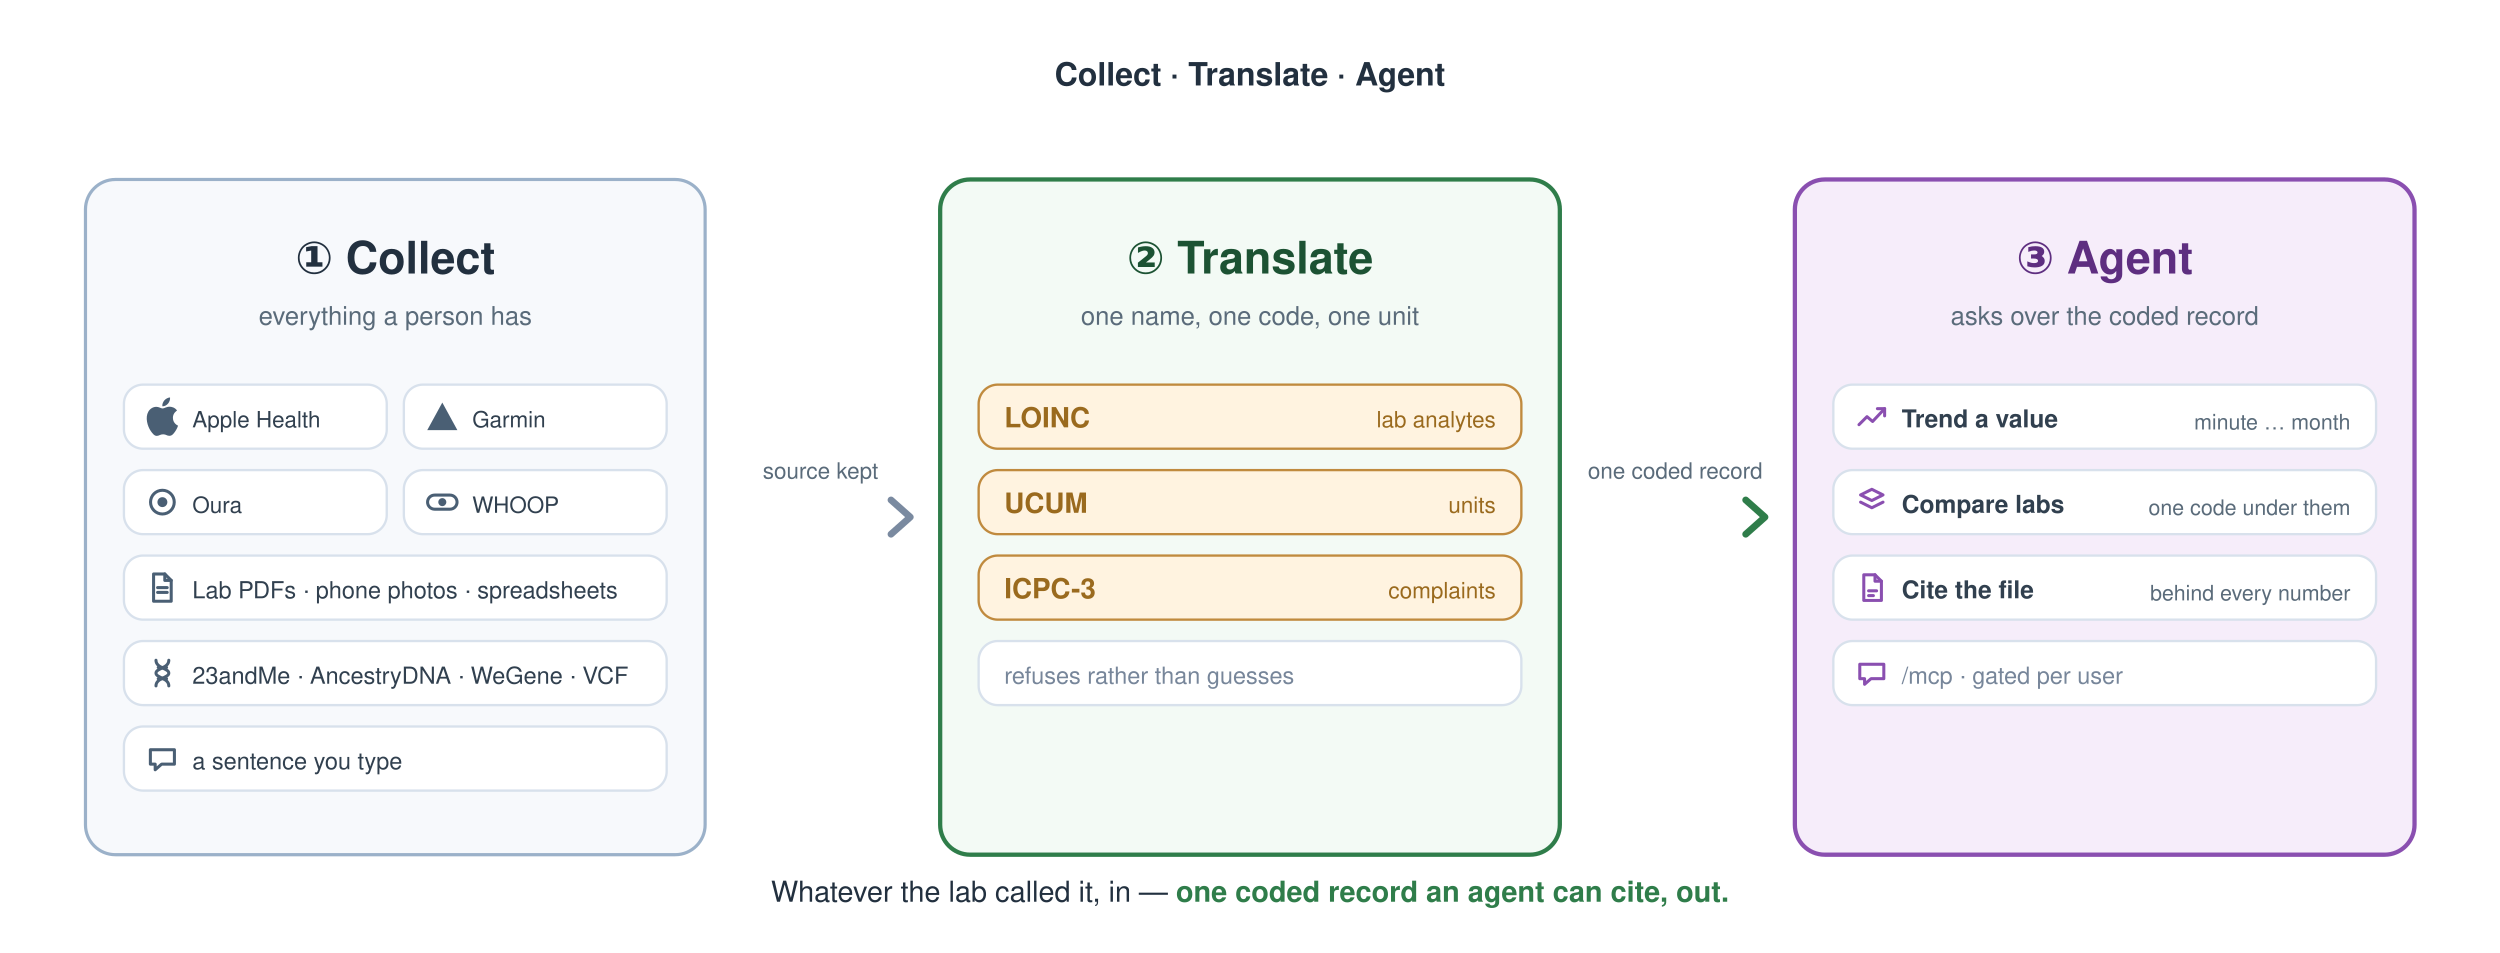
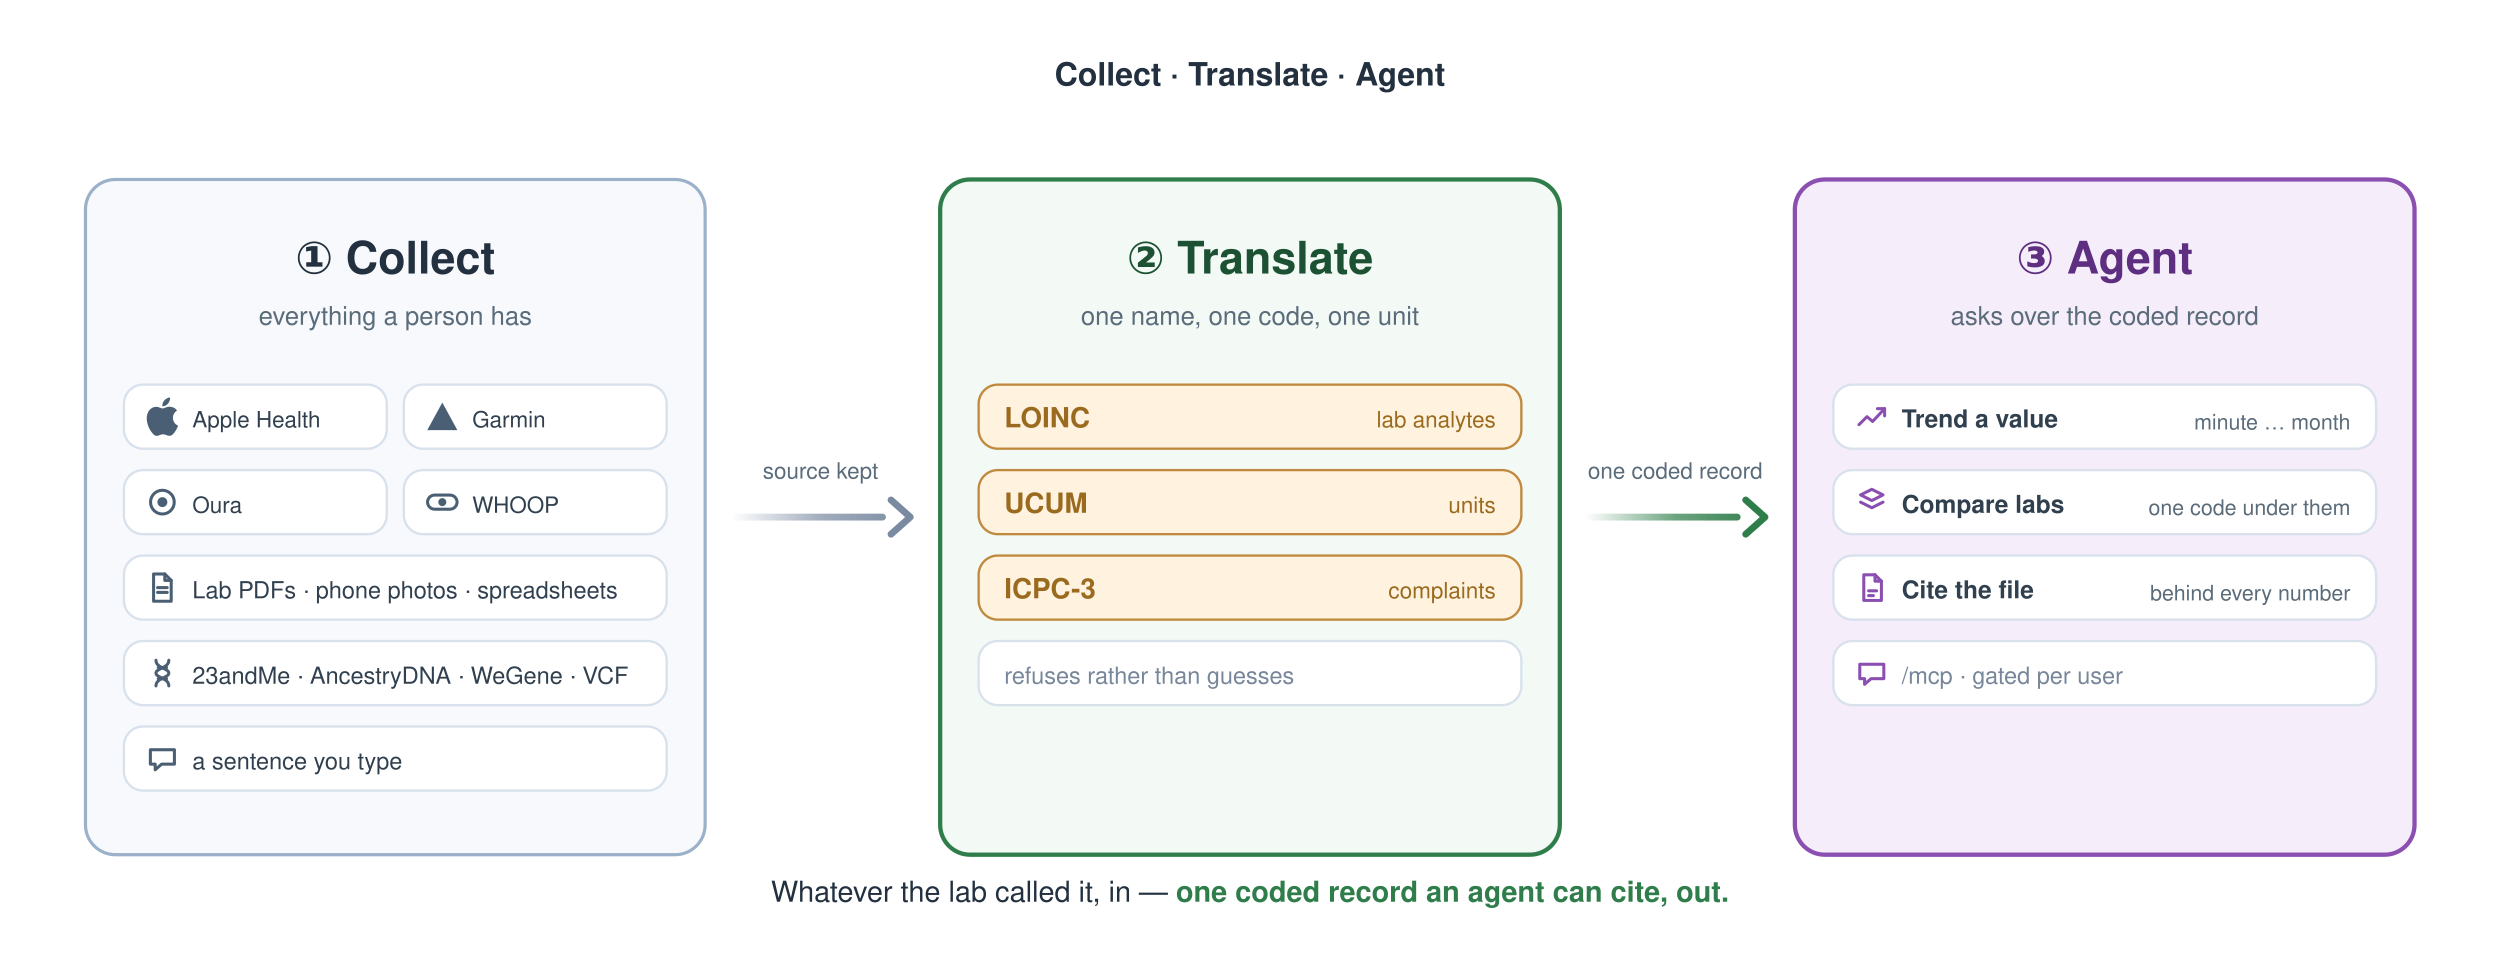
<svg xmlns="http://www.w3.org/2000/svg" viewBox="0 0 1170 446" width="1170" height="446" font-family="Helvetica, Arial, sans-serif" role="img" aria-label="Collect, Translate, Agent: three stages, left to right">
  <rect width="1170" height="446" fill="#ffffff" />
-   <defs>
-     <linearGradient id="grad-raw" x1="0" y1="0" x2="1" y2="0">
-       <stop offset="0" stop-color="#ffffff" stop-opacity="0" />
-       <stop offset="0.45" stop-color="#7a8aa0" stop-opacity="0.85" />
-       <stop offset="1" stop-color="#7a8aa0" />
-     </linearGradient>
-     <linearGradient id="grad-std" x1="0" y1="0" x2="1" y2="0">
-       <stop offset="0" stop-color="#ffffff" stop-opacity="0" />
-       <stop offset="0.45" stop-color="#2f7d4a" stop-opacity="0.85" />
-       <stop offset="1" stop-color="#2f7d4a" />
-     </linearGradient>
-   </defs>
  <text x="585" y="40" text-anchor="middle" font-size="15" font-weight="bold" fill="#22303f">Collect · Translate · Agent</text>
  <rect x="40" y="84" width="290" height="316" rx="14" fill="#f7f9fc" stroke="#9bb1c9" stroke-width="1.5" />
  <text x="185" y="128" text-anchor="middle" font-size="21" font-weight="bold" fill="#22303f">① Collect</text>
  <text x="185" y="152" text-anchor="middle" font-size="12" font-weight="normal" fill="#5a6b7a">everything a person has</text>
  <rect x="58.0" y="180" width="123.0" height="30" rx="9" fill="#ffffff" stroke="#d8e1ec" stroke-width="1.1" />
  <g transform="translate(67.0,186) scale(0.75)" fill="none" stroke="#4a5f74" stroke-width="1.9" stroke-linecap="round" stroke-linejoin="round">
    <path fill="#4a5f74" stroke="none" d="M12.152 6.896c-.948 0-2.415-1.078-3.96-1.04-2.04.027-3.91 1.183-4.961 3.014-2.117 3.675-.546 9.103 1.519 12.09 1.013 1.454 2.208 3.09 3.792 3.039 1.52-.065 2.09-.987 3.935-.987 1.831 0 2.35.987 3.96.948 1.637-.026 2.676-1.48 3.676-2.948 1.156-1.688 1.636-3.325 1.662-3.415-.039-.013-3.182-1.221-3.22-4.857-.026-3.04 2.48-4.494 2.597-4.559-1.429-2.09-3.623-2.324-4.39-2.376-2-.156-3.675 1.09-4.61 1.09zM15.53 3.83c.843-1.012 1.4-2.427 1.245-3.83-1.207.052-2.662.805-3.532 1.818-.78.896-1.454 2.338-1.273 3.714 1.338.104 2.715-.688 3.559-1.701" />
  </g>
  <text x="90.0" y="200" text-anchor="start" font-size="10.5" font-weight="normal" fill="#31404f">Apple Health</text>
  <rect x="189.0" y="180" width="123.0" height="30" rx="9" fill="#ffffff" stroke="#d8e1ec" stroke-width="1.1" />
  <g transform="translate(198.0,186) scale(0.75)" fill="none" stroke="#4a5f74" stroke-width="1.9" stroke-linecap="round" stroke-linejoin="round">
    <path fill="#4a5f74" stroke="none" d="M12 3.2 L21.4 20.4 H2.6 Z" />
  </g>
  <text x="221.0" y="200" text-anchor="start" font-size="10.5" font-weight="normal" fill="#31404f">Garmin</text>
  <rect x="58.0" y="220" width="123.0" height="30" rx="9" fill="#ffffff" stroke="#d8e1ec" stroke-width="1.1" />
  <g transform="translate(67.0,226) scale(0.75)" fill="none" stroke="#4a5f74" stroke-width="1.9" stroke-linecap="round" stroke-linejoin="round">
    <circle cx="12" cy="12" r="7.4" />
    <circle cx="12" cy="12" r="3.1" fill="#4a5f74" stroke="none" />
  </g>
  <text x="90.0" y="240" text-anchor="start" font-size="10.5" font-weight="normal" fill="#31404f">Oura</text>
  <rect x="189.0" y="220" width="123.0" height="30" rx="9" fill="#ffffff" stroke="#d8e1ec" stroke-width="1.1" />
  <g transform="translate(198.0,226) scale(0.75)" fill="none" stroke="#4a5f74" stroke-width="1.9" stroke-linecap="round" stroke-linejoin="round">
    <rect x="2.8" y="7.6" width="18.4" height="8.8" rx="4.4" />
    <circle cx="12" cy="12" r="2.5" fill="#4a5f74" stroke="none" />
  </g>
  <text x="221.0" y="240" text-anchor="start" font-size="10.5" font-weight="normal" fill="#31404f">WHOOP</text>
  <rect x="58" y="260" width="254" height="30" rx="9" fill="#ffffff" stroke="#d8e1ec" stroke-width="1.1" />
  <g transform="translate(67,266) scale(0.75)" fill="none" stroke="#4a5f74" stroke-width="1.9" stroke-linecap="round" stroke-linejoin="round">
    <path d="M6.5 3.5h7l4 4v13h-11z" />
    <path d="M13.5 3.5v4h4" />
    <path d="M9 12h6M9 15h6" />
  </g>
  <text x="90" y="280" text-anchor="start" font-size="11" font-weight="normal" fill="#31404f">Lab PDFs · phone photos · spreadsheets</text>
  <rect x="58" y="300" width="254" height="30" rx="9" fill="#ffffff" stroke="#d8e1ec" stroke-width="1.1" />
  <g transform="translate(67,306) scale(0.75)" fill="none" stroke="#4a5f74" stroke-width="1.9" stroke-linecap="round" stroke-linejoin="round">
    <path d="M8 4c0 5 8 5 8 8s-8 3-8 8" />
    <path d="M16 4c0 5-8 5-8 8s8 3 8 8" />
    <path d="M9.4 8.5h5.2M9.4 15.5h5.2" />
  </g>
  <text x="90" y="320" text-anchor="start" font-size="11" font-weight="normal" fill="#31404f">23andMe · AncestryDNA · WeGene · VCF</text>
  <rect x="58" y="340" width="254" height="30" rx="9" fill="#ffffff" stroke="#d8e1ec" stroke-width="1.1" />
  <g transform="translate(67,346) scale(0.75)" fill="none" stroke="#4a5f74" stroke-width="1.9" stroke-linecap="round" stroke-linejoin="round">
    <path d="M4.5 6.5h15v9h-8l-4 3.5v-3.5h-3z" />
  </g>
  <text x="90" y="360" text-anchor="start" font-size="11" font-weight="normal" fill="#31404f">a sentence you type</text>
  <rect x="440" y="84" width="290" height="316" rx="14" fill="#f3faf5" stroke="#2f7d4a" stroke-width="2" />
  <text x="585" y="128" text-anchor="middle" font-size="21" font-weight="bold" fill="#1c5233">② Translate</text>
  <text x="585" y="152" text-anchor="middle" font-size="12" font-weight="normal" fill="#5a6b7a">one name, one code, one unit</text>
  <rect x="458" y="180" width="254" height="30" rx="9" fill="#fff3e0" stroke="#c08a3e" stroke-width="1.1" />
  <text x="470" y="200" text-anchor="start" font-size="13" font-weight="bold" fill="#9a6a1e">LOINC</text>
  <text x="700" y="200" text-anchor="end" font-size="10.5" font-weight="normal" fill="#9a6a1e">lab analytes</text>
  <rect x="458" y="220" width="254" height="30" rx="9" fill="#fff3e0" stroke="#c08a3e" stroke-width="1.1" />
  <text x="470" y="240" text-anchor="start" font-size="13" font-weight="bold" fill="#9a6a1e">UCUM</text>
  <text x="700" y="240" text-anchor="end" font-size="10.5" font-weight="normal" fill="#9a6a1e">units</text>
  <rect x="458" y="260" width="254" height="30" rx="9" fill="#fff3e0" stroke="#c08a3e" stroke-width="1.1" />
  <text x="470" y="280" text-anchor="start" font-size="13" font-weight="bold" fill="#9a6a1e">ICPC-3</text>
  <text x="700" y="280" text-anchor="end" font-size="10.5" font-weight="normal" fill="#9a6a1e">complaints</text>
  <rect x="458" y="300" width="254" height="30" rx="9" fill="#ffffff" stroke="#d8e1ec" stroke-width="1.1" />
  <text x="470" y="320" text-anchor="start" font-size="11" font-weight="normal" fill="#77869a">refuses rather than guesses</text>
  <rect x="840" y="84" width="290" height="316" rx="14" fill="#f6edfa" stroke="#8a4fb0" stroke-width="2" />
  <text x="985" y="128" text-anchor="middle" font-size="21" font-weight="bold" fill="#5e2e80">③ Agent</text>
  <text x="985" y="152" text-anchor="middle" font-size="12" font-weight="normal" fill="#5a6b7a">asks over the coded record</text>
  <rect x="858" y="180" width="254" height="30" rx="9" fill="#ffffff" stroke="#d8e1ec" stroke-width="1.1" />
  <g transform="translate(867,186) scale(0.75)" fill="none" stroke="#8a4fb0" stroke-width="1.9" stroke-linecap="round" stroke-linejoin="round">
    <path d="M4 17l5-5 3.5 3L20 7" />
    <path d="M15.5 7H20v4.5" />
  </g>
  <text x="890" y="200" text-anchor="start" font-size="11.5" font-weight="bold" fill="#31404f">Trend a value</text>
  <text x="1100" y="201" text-anchor="end" font-size="10" font-weight="normal" fill="#5a6b7a">minute … month</text>
  <rect x="858" y="220" width="254" height="30" rx="9" fill="#ffffff" stroke="#d8e1ec" stroke-width="1.1" />
  <g transform="translate(867,226) scale(0.75)" fill="none" stroke="#8a4fb0" stroke-width="1.9" stroke-linecap="round" stroke-linejoin="round">
    <path d="M12 4l7 3.5-7 3.5-7-3.5z" />
    <path d="M5 12l7 3.5 7-3.5" />
  </g>
  <text x="890" y="240" text-anchor="start" font-size="11.5" font-weight="bold" fill="#31404f">Compare labs</text>
  <text x="1100" y="241" text-anchor="end" font-size="10" font-weight="normal" fill="#5a6b7a">one code under them</text>
  <rect x="858" y="260" width="254" height="30" rx="9" fill="#ffffff" stroke="#d8e1ec" stroke-width="1.1" />
  <g transform="translate(867,266) scale(0.75)" fill="none" stroke="#8a4fb0" stroke-width="1.9" stroke-linecap="round" stroke-linejoin="round">
    <path d="M7 4h7l4 4v12H7z" />
    <path d="M14 4v4h4" />
    <path d="M10 14h5M10 17h3" />
  </g>
  <text x="890" y="280" text-anchor="start" font-size="11.5" font-weight="bold" fill="#31404f">Cite the file</text>
  <text x="1100" y="281" text-anchor="end" font-size="10" font-weight="normal" fill="#5a6b7a">behind every number</text>
  <rect x="858" y="300" width="254" height="30" rx="9" fill="#ffffff" stroke="#d8e1ec" stroke-width="1.1" />
  <g transform="translate(867,306) scale(0.75)" fill="none" stroke="#8a4fb0" stroke-width="1.9" stroke-linecap="round" stroke-linejoin="round">
    <path d="M4.5 6.5h15v9h-8l-4 3.5v-3.5h-3z" />
  </g>
  <text x="890" y="320" text-anchor="start" font-size="11" font-weight="normal" fill="#77869a">/mcp  ·  gated per user</text>
+   <linearGradient id="grad-raw" gradientUnits="userSpaceOnUse" x1="342" y1="242" x2="426" y2="242">
+     <stop offset="0" stop-color="#7a8aa0" stop-opacity="0" />
+     <stop offset="0.5" stop-color="#7a8aa0" stop-opacity="0.7" />
+     <stop offset="1" stop-color="#7a8aa0" stop-opacity="1" />
+   </linearGradient>
  <path d="M342 242 H413" stroke="url(#grad-raw)" stroke-width="3.2" fill="none" stroke-linecap="round" />
  <path d="M417 234 L426 242 L417 250" fill="none" stroke="#7a8aa0" stroke-width="3.2" stroke-linecap="round" stroke-linejoin="round" />
  <text x="384.0" y="224" text-anchor="middle" font-size="10.5" font-weight="normal" fill="#5a6b7a">source kept</text>
+   <linearGradient id="grad-std" gradientUnits="userSpaceOnUse" x1="742" y1="242" x2="826" y2="242">
+     <stop offset="0" stop-color="#2f7d4a" stop-opacity="0" />
+     <stop offset="0.5" stop-color="#2f7d4a" stop-opacity="0.7" />
+     <stop offset="1" stop-color="#2f7d4a" stop-opacity="1" />
+   </linearGradient>
  <path d="M742 242 H813" stroke="url(#grad-std)" stroke-width="3.2" fill="none" stroke-linecap="round" />
  <path d="M817 234 L826 242 L817 250" fill="none" stroke="#2f7d4a" stroke-width="3.2" stroke-linecap="round" stroke-linejoin="round" />
  <text x="784.0" y="224" text-anchor="middle" font-size="10.5" font-weight="normal" fill="#5a6b7a">one coded record</text>
  <text x="585" y="422" text-anchor="middle" font-size="13.5" fill="#22303f">Whatever the lab called it, in — <tspan font-weight="bold" fill="#2f7d4a">one coded record an agent can cite, out.</tspan>
  </text>
</svg>
